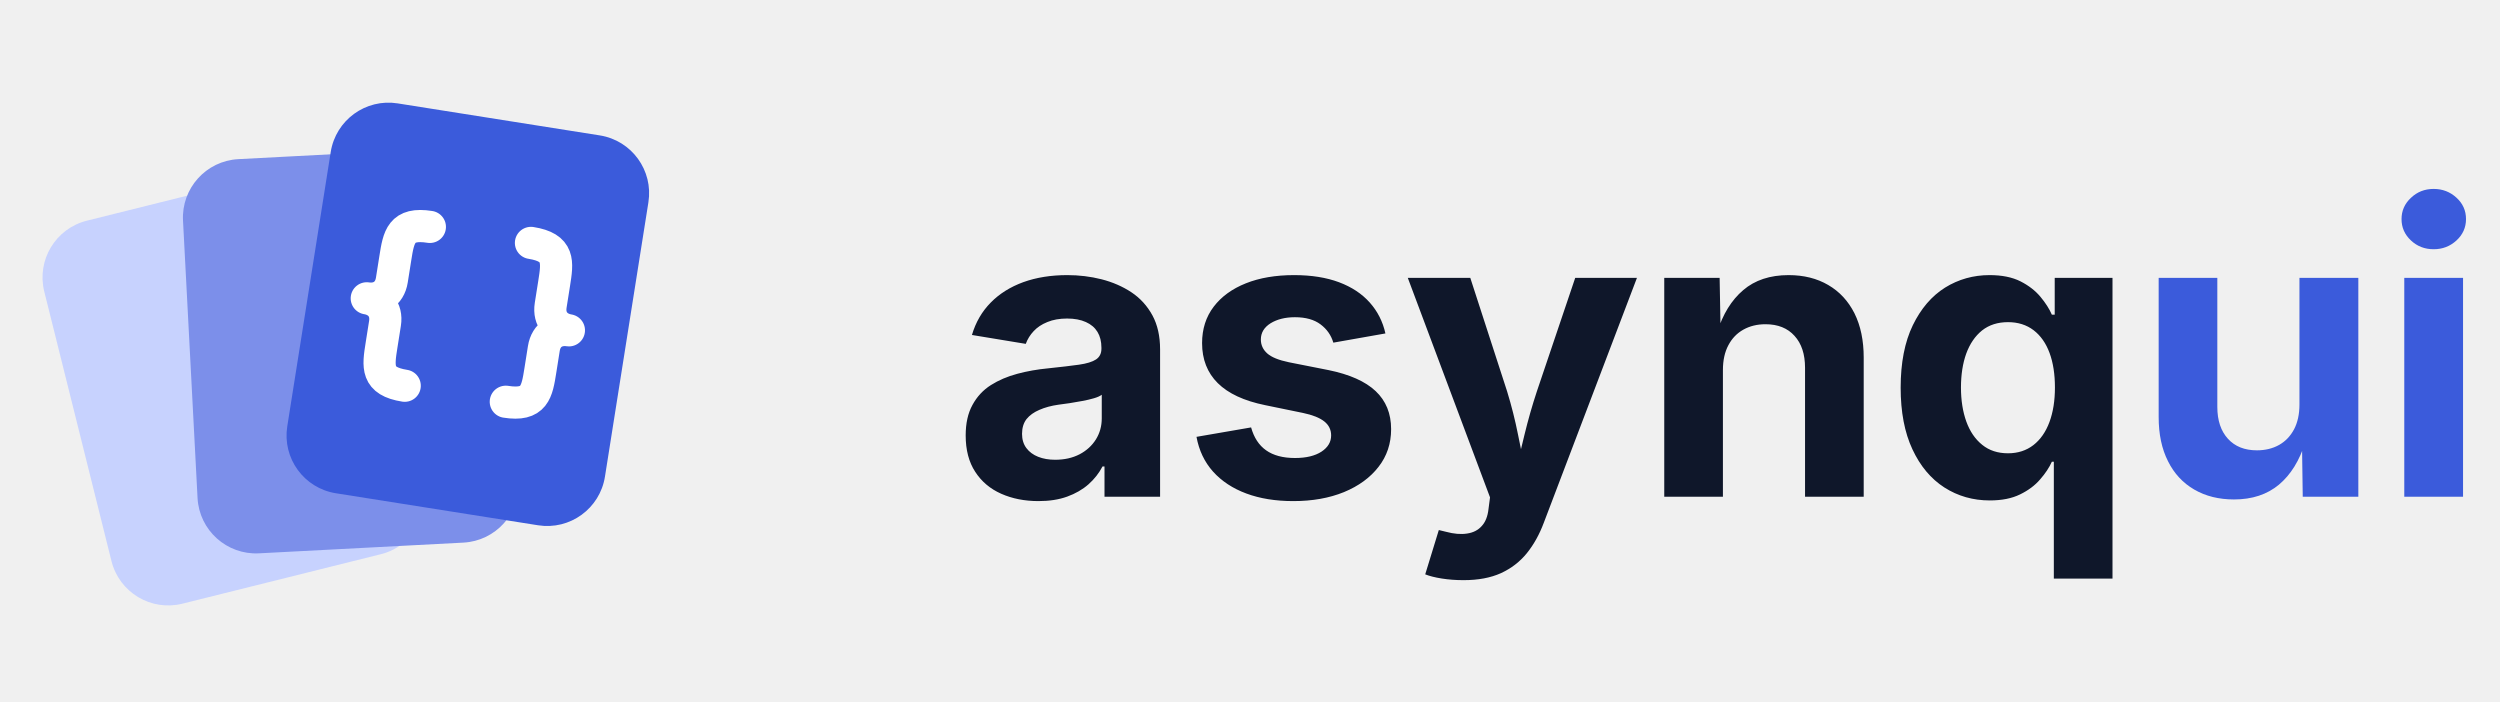
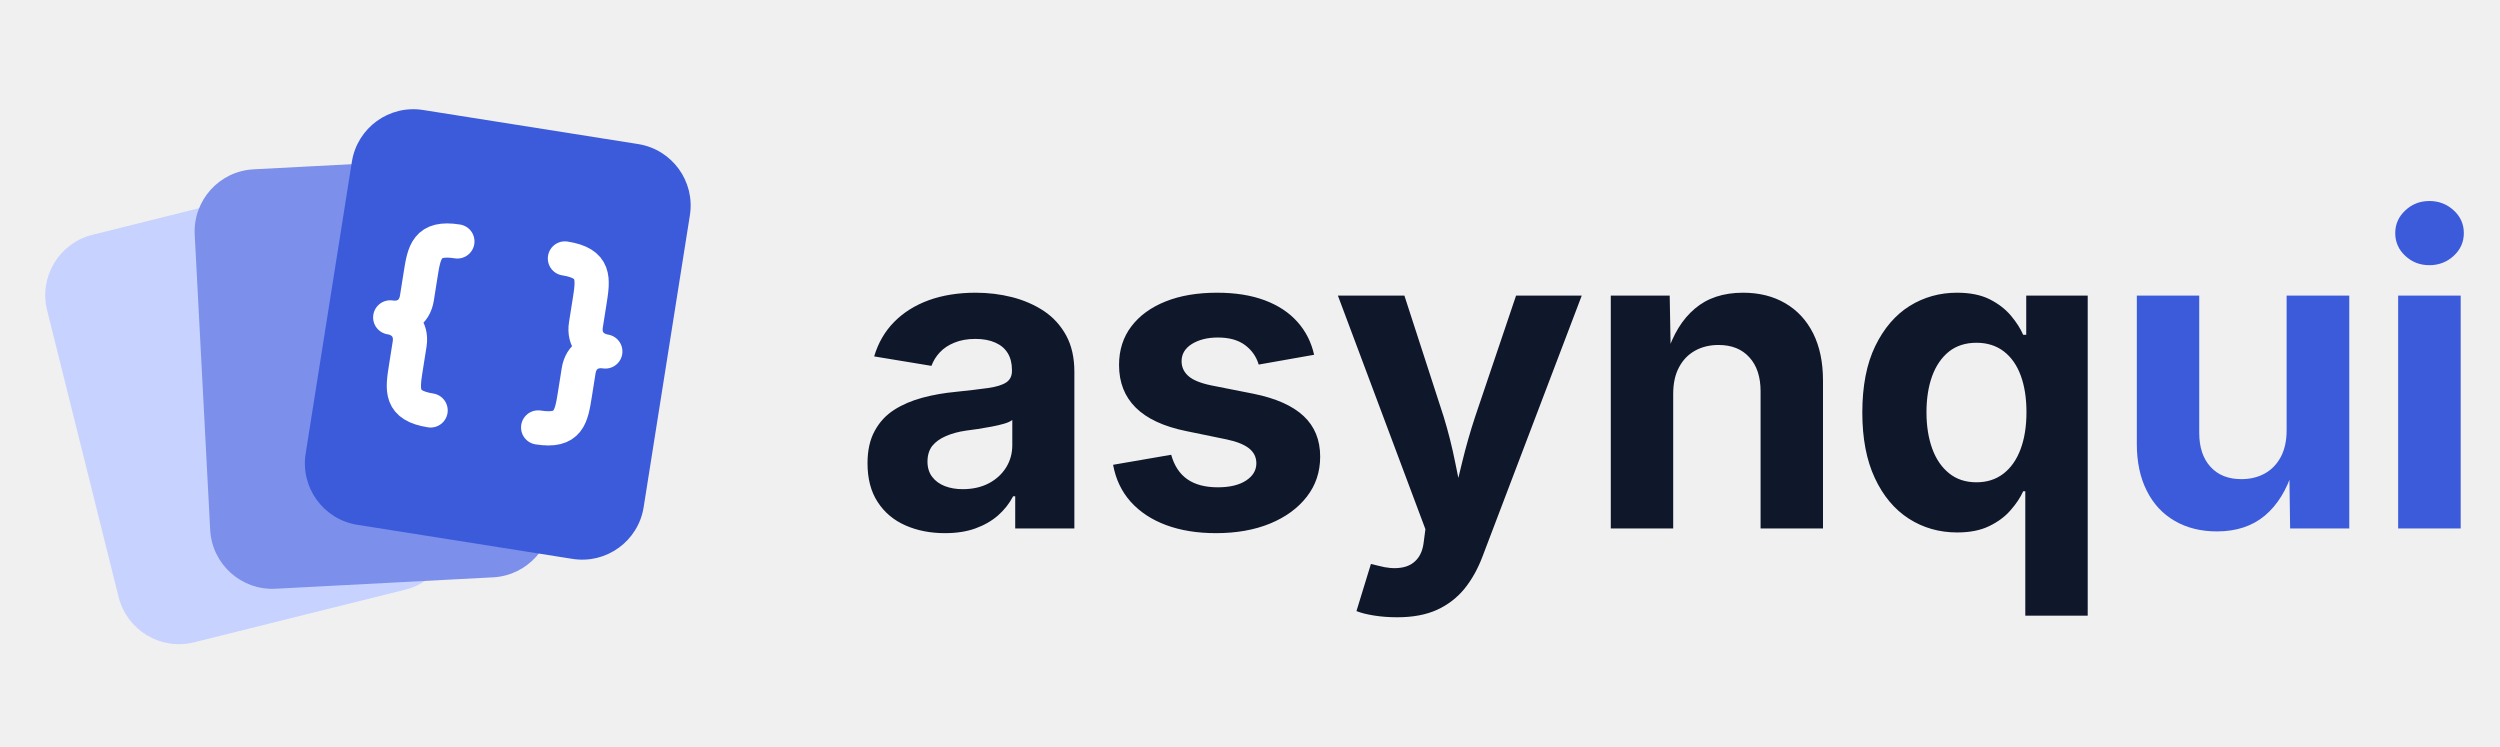
- <svg xmlns="http://www.w3.org/2000/svg" width="228" height="64" viewBox="0 0 228 64" role="img" aria-label="asynqui">
+ <svg xmlns="http://www.w3.org/2000/svg" width="214.29" height="64" viewBox="0 0 214.29 64" role="img" aria-label="asynqui">
  <g transform="scale(1.333333)">
    <rect x="5" y="13" width="22" height="27" rx="4" fill="#C7D2FE" transform="rotate(-14 16 26.5)" />
    <rect x="13" y="10.5" width="22" height="27" rx="4" fill="#7C8FEA" transform="rotate(-3 24 24)" />
    <rect x="21" y="8" width="22" height="27" rx="4" fill="#3B5BDB" transform="rotate(9 32 21.5)" />
    <path d="M28.5 16C26.5 16 26.5 17 26.5 18.5V20C26.5 21 25.8 21.5 25 21.5C25.8 21.5 26.5 22 26.5 23V24.5C26.5 26 26.5 27 28.5 27M35.5 16C37.5 16 37.5 17 37.5 18.5V20C37.5 21 38.2 21.5 39 21.5C38.2 21.5 37.5 22 37.5 23V24.5C37.5 26 37.5 27 35.5 27" stroke="#FFFFFF" stroke-width="2.2" stroke-linejoin="round" stroke-linecap="round" fill="none" transform="rotate(9 32 21.5)" />
  </g>
-   <path fill="#0F172A" d="M94.71 45.70Q92.82 45.70 91.31 45.03Q89.80 44.36 88.94 43.03Q88.07 41.70 88.07 39.71Q88.07 38.05 88.69 36.93Q89.30 35.80 90.37 35.12Q91.43 34.45 92.78 34.09Q94.12 33.73 95.61 33.59Q97.34 33.41 98.40 33.26Q99.46 33.11 99.96 32.78Q100.45 32.45 100.45 31.80L100.45 31.71Q100.45 30.86 100.09 30.27Q99.73 29.68 99.03 29.37Q98.32 29.05 97.32 29.05Q96.29 29.05 95.52 29.37Q94.75 29.68 94.27 30.20Q93.79 30.71 93.55 31.36L88.64 30.55Q89.16 28.80 90.36 27.59Q91.55 26.38 93.33 25.73Q95.11 25.09 97.34 25.09Q98.95 25.09 100.46 25.47Q101.98 25.86 103.19 26.66Q104.39 27.46 105.10 28.76Q105.80 30.05 105.80 31.86L105.80 45.30L100.73 45.30L100.73 42.54L100.55 42.54Q100.07 43.46 99.27 44.17Q98.46 44.88 97.33 45.29Q96.20 45.70 94.71 45.70ZM96.23 41.93Q97.50 41.93 98.46 41.43Q99.41 40.93 99.95 40.07Q100.48 39.21 100.48 38.16L100.48 36.00Q100.25 36.18 99.77 36.32Q99.29 36.46 98.70 36.57Q98.11 36.68 97.54 36.77Q96.96 36.86 96.52 36.91Q95.54 37.05 94.79 37.38Q94.04 37.70 93.62 38.22Q93.21 38.75 93.21 39.57Q93.21 40.34 93.61 40.87Q94.00 41.39 94.68 41.66Q95.36 41.93 96.23 41.93ZM117.94 45.70Q115.53 45.70 113.67 45.01Q111.81 44.32 110.63 43.01Q109.46 41.70 109.12 39.84L114.10 38.98Q114.49 40.38 115.47 41.07Q116.46 41.77 118.10 41.77Q119.63 41.77 120.52 41.19Q121.40 40.61 121.40 39.71Q121.40 38.93 120.77 38.43Q120.13 37.93 118.83 37.66L115.38 36.95Q112.49 36.36 111.06 34.94Q109.63 33.52 109.63 31.29Q109.63 29.36 110.69 27.97Q111.74 26.59 113.62 25.84Q115.49 25.09 118.03 25.09Q120.38 25.09 122.12 25.74Q123.85 26.39 124.92 27.59Q125.99 28.79 126.35 30.41L121.60 31.25Q121.30 30.23 120.43 29.58Q119.56 28.93 118.10 28.93Q116.78 28.93 115.88 29.48Q114.99 30.04 114.99 30.96Q114.99 31.71 115.57 32.23Q116.15 32.75 117.56 33.04L121.15 33.75Q124.05 34.34 125.46 35.67Q126.87 37.00 126.87 39.14Q126.87 41.11 125.72 42.58Q124.58 44.05 122.57 44.88Q120.56 45.70 117.94 45.70ZM129.98 52.38L131.22 48.34L131.88 48.50Q132.95 48.79 133.79 48.66Q134.63 48.54 135.13 47.98Q135.64 47.43 135.75 46.43L135.89 45.36L128.39 25.34L134.09 25.34L137.45 35.70Q138.05 37.66 138.44 39.62Q138.82 41.59 139.32 43.73L138.07 43.73Q138.55 41.59 139.04 39.62Q139.52 37.64 140.16 35.70L143.66 25.34L149.29 25.34L140.80 47.66Q140.20 49.27 139.25 50.45Q138.30 51.62 136.89 52.27Q135.48 52.91 133.48 52.91Q132.41 52.91 131.48 52.76Q130.55 52.61 129.98 52.38ZM157.13 33.75L157.13 45.30L151.78 45.30L151.78 25.34L156.83 25.34L156.92 30.32L156.60 30.32Q157.38 27.82 158.98 26.46Q160.58 25.09 163.12 25.09Q165.19 25.09 166.73 25.99Q168.28 26.89 169.13 28.58Q169.97 30.27 169.97 32.61L169.97 45.30L164.62 45.30L164.62 33.54Q164.62 31.68 163.66 30.63Q162.71 29.57 161.01 29.57Q159.88 29.57 159.00 30.06Q158.12 30.55 157.63 31.48Q157.13 32.41 157.13 33.75ZM192.66 52.77L187.31 52.77L187.31 42.11L187.13 42.11Q186.77 42.91 186.06 43.72Q185.36 44.54 184.23 45.09Q183.11 45.64 181.47 45.64Q179.18 45.64 177.33 44.46Q175.48 43.27 174.41 40.97Q173.34 38.68 173.34 35.36Q173.34 31.95 174.45 29.66Q175.56 27.38 177.39 26.23Q179.23 25.09 181.45 25.09Q183.14 25.09 184.27 25.66Q185.39 26.23 186.09 27.07Q186.79 27.91 187.13 28.70L187.39 28.70L187.39 25.34L192.66 25.34ZM183.13 41.34Q184.48 41.34 185.45 40.59Q186.41 39.84 186.91 38.49Q187.41 37.14 187.41 35.34Q187.41 33.52 186.92 32.19Q186.43 30.86 185.47 30.12Q184.50 29.38 183.13 29.38Q181.72 29.38 180.76 30.14Q179.81 30.91 179.32 32.25Q178.84 33.59 178.84 35.34Q178.84 37.09 179.33 38.45Q179.82 39.80 180.78 40.57Q181.73 41.34 183.13 41.34Z" />
-   <path fill="#3B5BDB" d="M203.74 45.55Q201.67 45.55 200.12 44.65Q198.56 43.75 197.72 42.06Q196.87 40.38 196.87 38.04L196.87 25.34L202.22 25.34L202.22 37.11Q202.22 38.96 203.19 40.02Q204.15 41.07 205.83 41.07Q206.97 41.07 207.85 40.58Q208.72 40.09 209.22 39.15Q209.71 38.21 209.71 36.89L209.71 25.34L215.08 25.34L215.08 45.30L210.01 45.30L209.94 40.32L210.24 40.32Q209.46 42.84 207.84 44.20Q206.22 45.55 203.74 45.55ZM219.27 45.30L219.27 25.34L224.63 25.34L224.63 45.30ZM221.95 22.73Q220.73 22.73 219.88 21.93Q219.02 21.13 219.02 19.98Q219.02 18.84 219.88 18.04Q220.73 17.23 221.95 17.23Q223.16 17.23 224.03 18.03Q224.90 18.82 224.90 19.98Q224.90 21.13 224.03 21.93Q223.16 22.73 221.95 22.73Z" />
+   <path fill="#0F172A" d="M81.00 45.70Q79.11 45.70 77.60 45.03Q76.09 44.36 75.23 43.03Q74.36 41.70 74.36 39.71Q74.36 38.05 74.98 36.93Q75.59 35.80 76.66 35.12Q77.72 34.45 79.07 34.09Q80.41 33.73 81.90 33.59Q83.63 33.41 84.69 33.26Q85.75 33.11 86.25 32.78Q86.74 32.45 86.74 31.80L86.74 31.71Q86.74 30.86 86.38 30.27Q86.02 29.68 85.32 29.37Q84.61 29.05 83.61 29.05Q82.58 29.05 81.81 29.37Q81.04 29.68 80.56 30.20Q80.08 30.71 79.84 31.36L74.93 30.55Q75.45 28.80 76.65 27.59Q77.84 26.38 79.62 25.73Q81.40 25.09 83.63 25.09Q85.24 25.09 86.75 25.47Q88.27 25.86 89.48 26.66Q90.68 27.46 91.39 28.76Q92.09 30.05 92.09 31.86L92.09 45.30L87.02 45.30L87.02 42.54L86.84 42.54Q86.36 43.46 85.56 44.17Q84.75 44.88 83.62 45.29Q82.49 45.70 81.00 45.70ZM82.52 41.93Q83.79 41.93 84.75 41.43Q85.70 40.93 86.24 40.07Q86.77 39.21 86.77 38.16L86.77 36.00Q86.54 36.18 86.06 36.32Q85.58 36.46 84.99 36.57Q84.40 36.68 83.83 36.77Q83.25 36.86 82.81 36.91Q81.83 37.05 81.08 37.38Q80.33 37.70 79.91 38.22Q79.50 38.75 79.50 39.57Q79.50 40.34 79.90 40.87Q80.29 41.39 80.97 41.66Q81.65 41.93 82.52 41.93ZM104.23 45.70Q101.82 45.70 99.96 45.01Q98.10 44.32 96.92 43.01Q95.75 41.70 95.41 39.84L100.39 38.98Q100.78 40.38 101.76 41.07Q102.75 41.77 104.39 41.77Q105.92 41.77 106.81 41.19Q107.69 40.61 107.69 39.71Q107.69 38.93 107.06 38.43Q106.42 37.93 105.12 37.66L101.67 36.95Q98.78 36.36 97.35 34.94Q95.92 33.52 95.92 31.29Q95.92 29.36 96.98 27.97Q98.03 26.59 99.91 25.84Q101.78 25.09 104.32 25.09Q106.67 25.09 108.41 25.74Q110.14 26.39 111.21 27.59Q112.28 28.79 112.64 30.41L107.89 31.25Q107.59 30.23 106.72 29.58Q105.85 28.93 104.39 28.93Q103.07 28.93 102.17 29.48Q101.28 30.04 101.28 30.96Q101.28 31.71 101.86 32.23Q102.44 32.75 103.85 33.04L107.44 33.75Q110.34 34.34 111.75 35.67Q113.16 37.00 113.16 39.14Q113.16 41.11 112.01 42.58Q110.87 44.05 108.86 44.88Q106.85 45.70 104.23 45.70ZM116.27 52.38L117.51 48.34L118.17 48.50Q119.24 48.79 120.08 48.66Q120.92 48.54 121.42 47.98Q121.93 47.43 122.04 46.43L122.18 45.36L114.68 25.34L120.38 25.34L123.74 35.70Q124.34 37.66 124.73 39.62Q125.11 41.59 125.61 43.73L124.36 43.73Q124.84 41.59 125.33 39.62Q125.81 37.64 126.45 35.70L129.95 25.34L135.58 25.34L127.09 47.66Q126.49 49.27 125.54 50.45Q124.59 51.62 123.18 52.27Q121.77 52.91 119.77 52.91Q118.70 52.91 117.77 52.76Q116.84 52.61 116.27 52.38ZM143.42 33.75L143.42 45.30L138.07 45.30L138.07 25.34L143.12 25.34L143.21 30.32L142.89 30.32Q143.67 27.82 145.27 26.46Q146.87 25.09 149.41 25.09Q151.48 25.09 153.02 25.99Q154.57 26.89 155.42 28.58Q156.26 30.27 156.26 32.61L156.26 45.30L150.91 45.30L150.91 33.54Q150.91 31.68 149.95 30.63Q149.00 29.57 147.30 29.57Q146.17 29.57 145.29 30.06Q144.41 30.55 143.92 31.48Q143.42 32.41 143.42 33.75ZM178.95 52.77L173.60 52.77L173.60 42.11L173.42 42.11Q173.06 42.91 172.35 43.72Q171.65 44.54 170.52 45.09Q169.40 45.64 167.76 45.64Q165.47 45.64 163.62 44.46Q161.77 43.27 160.70 40.97Q159.63 38.68 159.63 35.36Q159.63 31.95 160.74 29.66Q161.85 27.38 163.68 26.23Q165.52 25.09 167.74 25.09Q169.43 25.09 170.56 25.66Q171.68 26.23 172.38 27.07Q173.08 27.91 173.42 28.70L173.68 28.70L173.68 25.34L178.95 25.34ZM169.42 41.34Q170.77 41.34 171.74 40.59Q172.70 39.84 173.20 38.49Q173.70 37.14 173.70 35.34Q173.70 33.52 173.21 32.19Q172.72 30.86 171.76 30.12Q170.79 29.38 169.42 29.38Q168.01 29.38 167.05 30.14Q166.10 30.91 165.61 32.25Q165.13 33.59 165.13 35.34Q165.13 37.09 165.62 38.45Q166.11 39.80 167.07 40.57Q168.02 41.34 169.42 41.34Z" />
+   <path fill="#3B5BDB" d="M190.03 45.55Q187.96 45.55 186.41 44.65Q184.85 43.75 184.01 42.06Q183.16 40.38 183.16 38.04L183.16 25.34L188.51 25.34L188.51 37.11Q188.51 38.96 189.48 40.02Q190.44 41.07 192.12 41.07Q193.26 41.07 194.14 40.58Q195.01 40.09 195.51 39.15Q196.00 38.21 196.00 36.89L196.00 25.34L201.37 25.34L201.37 45.30L196.30 45.30L196.23 40.32L196.53 40.32Q195.75 42.84 194.13 44.20Q192.51 45.55 190.03 45.55ZM205.56 45.30L205.56 25.34L210.92 25.34L210.92 45.30ZM208.24 22.73Q207.02 22.73 206.17 21.93Q205.31 21.13 205.31 19.98Q205.31 18.84 206.17 18.04Q207.02 17.23 208.24 17.23Q209.45 17.23 210.32 18.03Q211.19 18.82 211.19 19.98Q211.19 21.13 210.32 21.93Q209.45 22.73 208.24 22.73Z" />
</svg>
